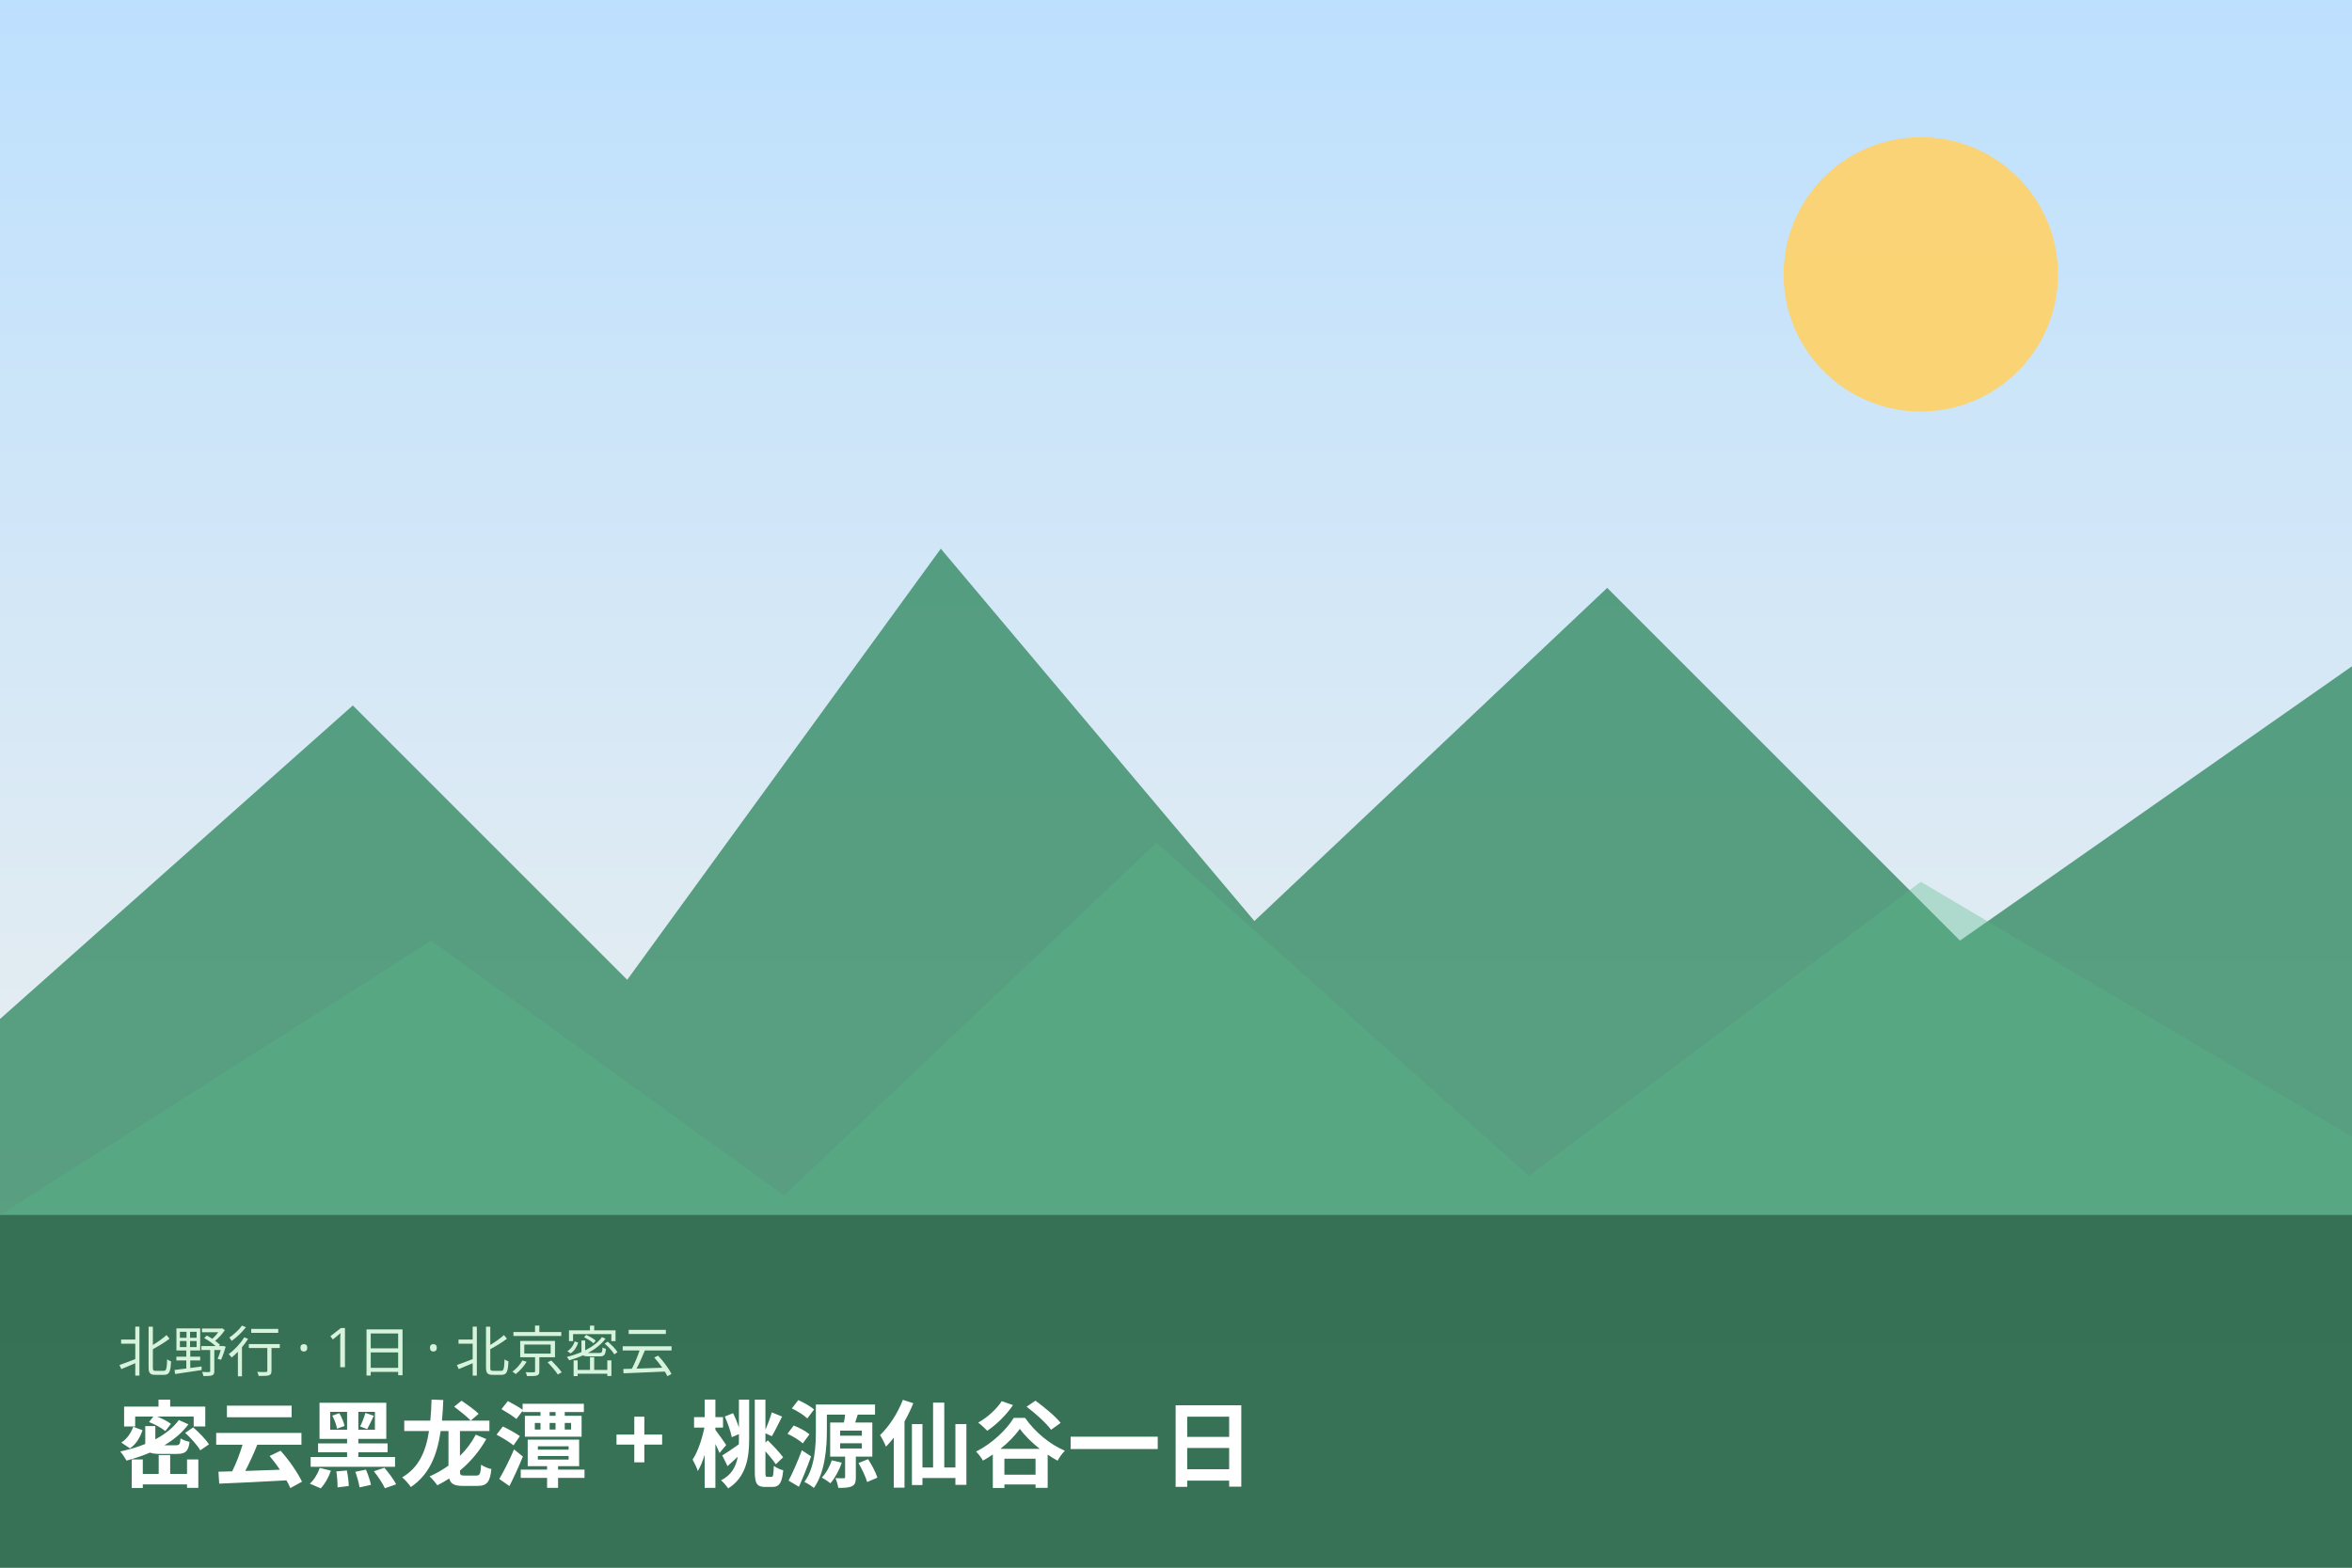
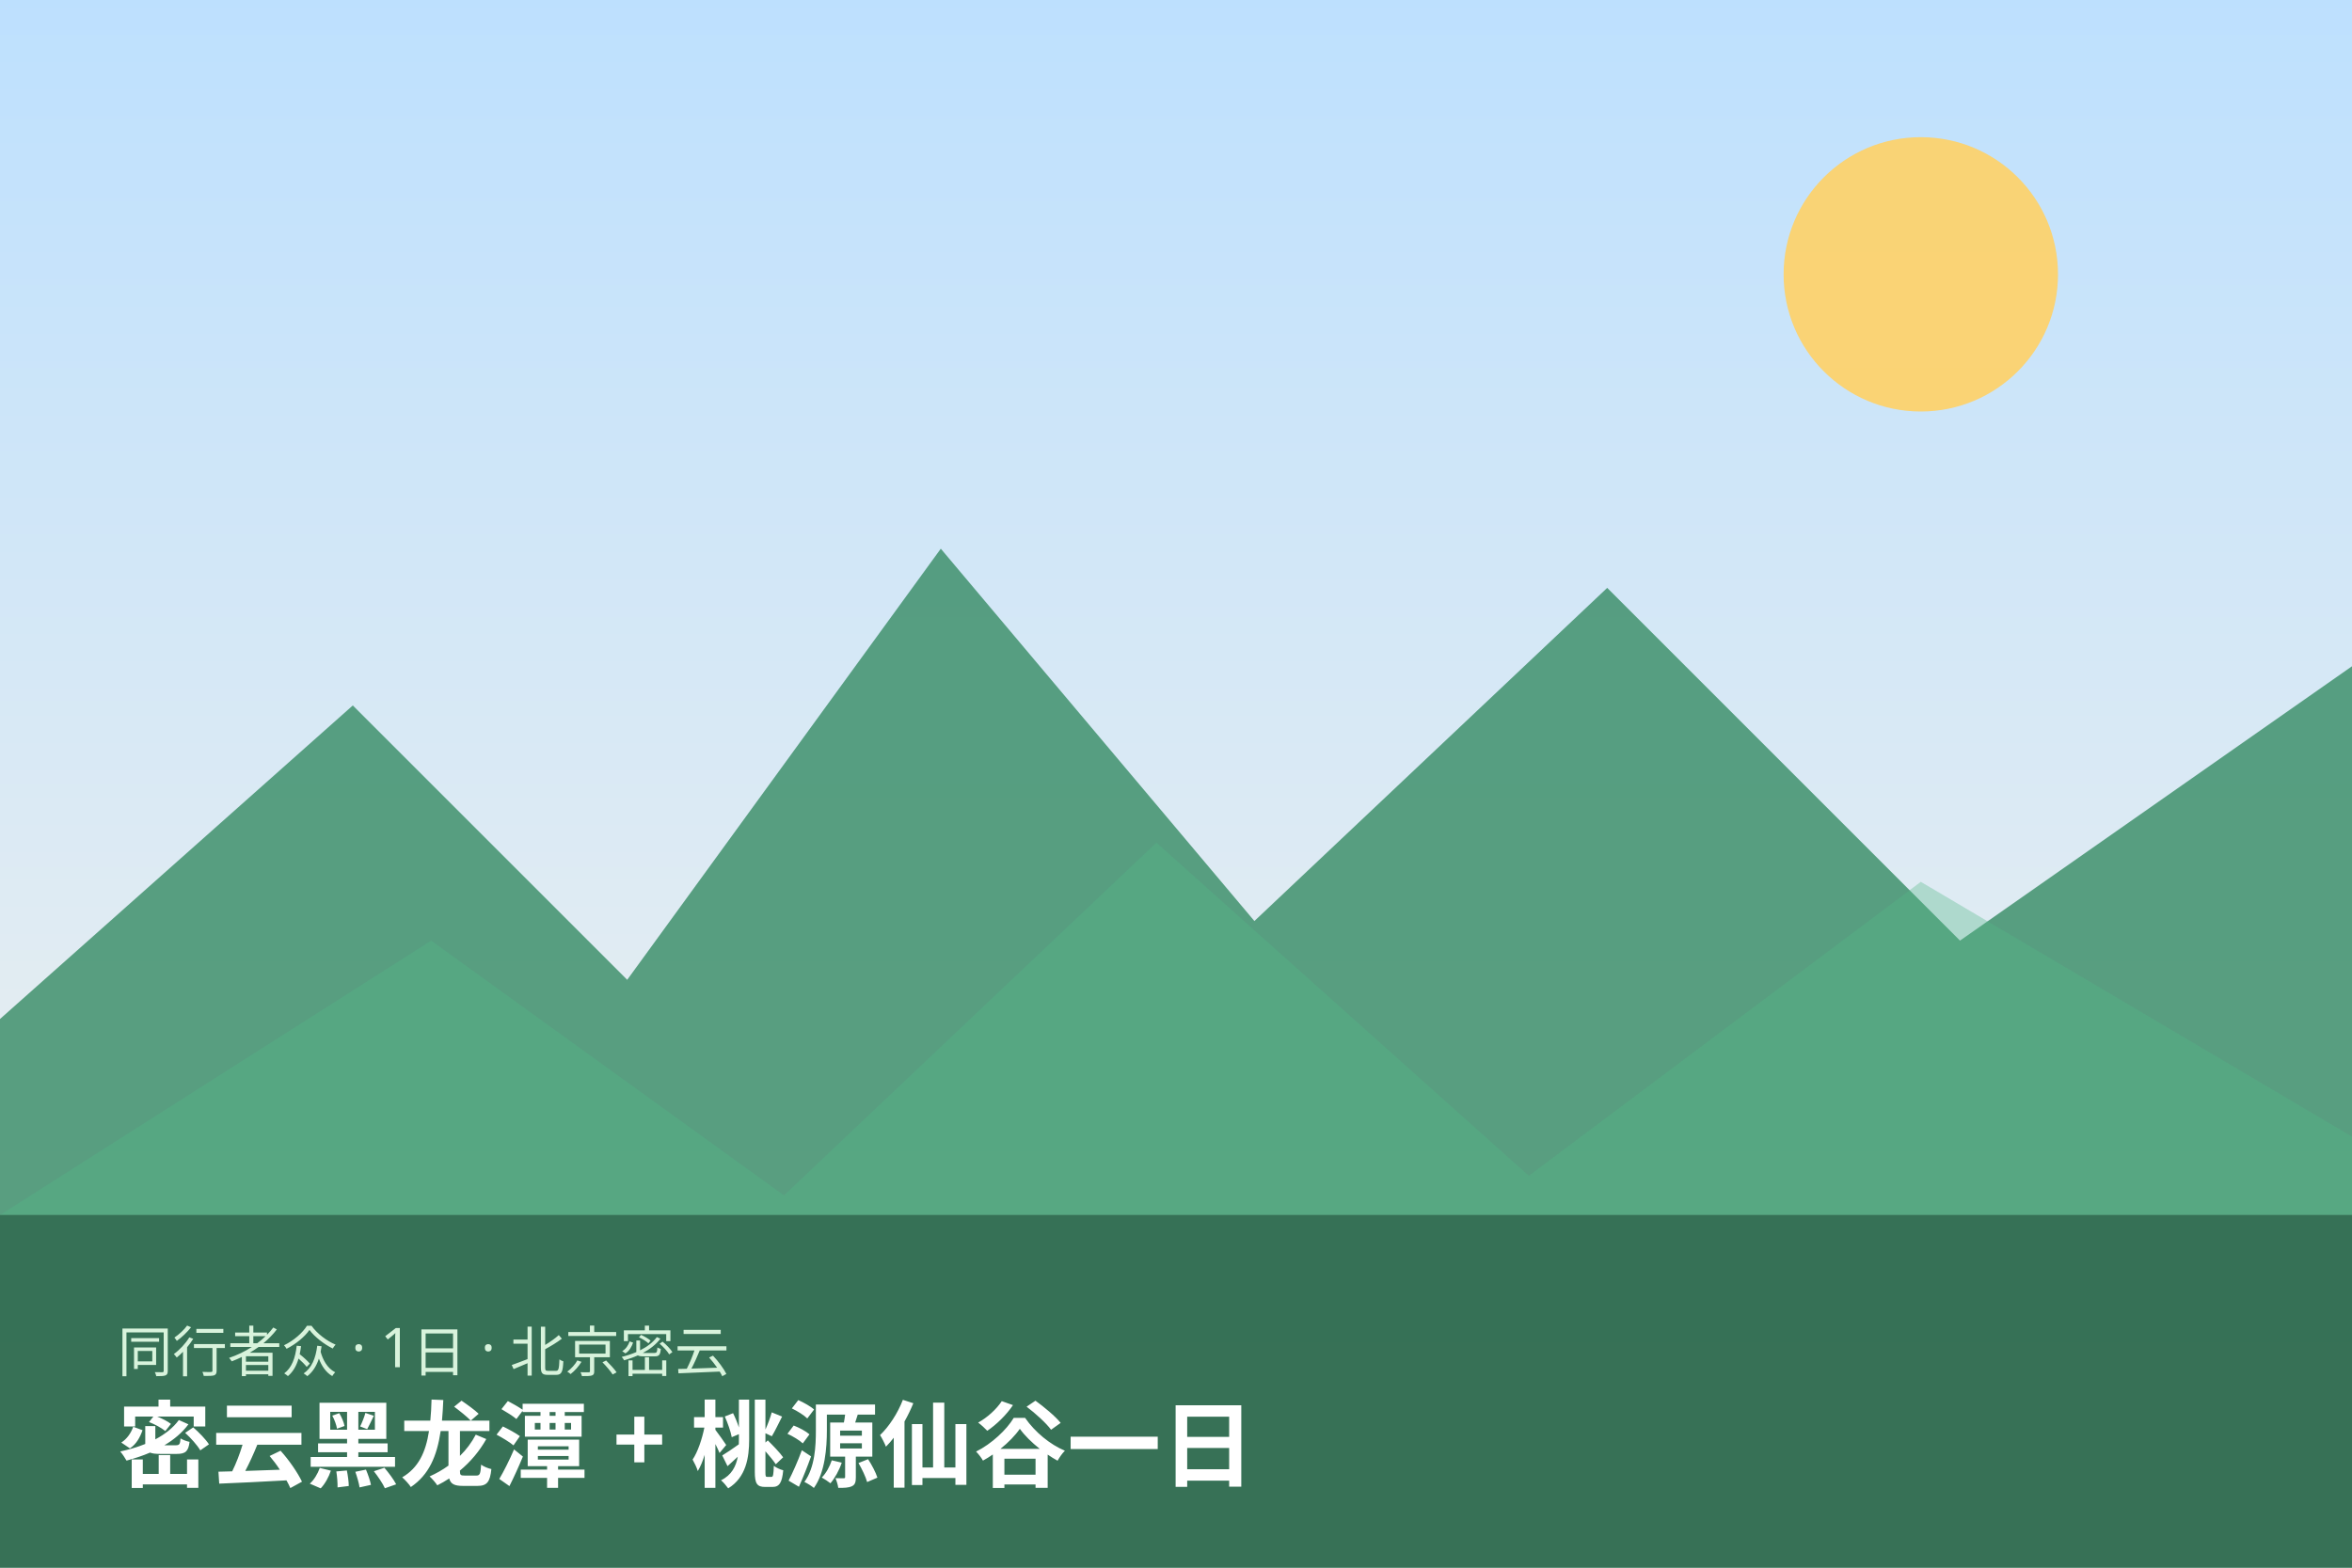
<svg xmlns="http://www.w3.org/2000/svg" width="1200" height="800" viewBox="0 0 1200 800">
  <defs>
    <linearGradient id="sky" x1="0" y1="0" x2="0" y2="1">
      <stop offset="0%" stop-color="#bde0fe" />
      <stop offset="100%" stop-color="#f7f3eb" />
    </linearGradient>
  </defs>
  <rect width="1200" height="800" fill="url(#sky)" />
  <circle cx="980" cy="140" r="70" fill="#ffd166" opacity="0.9" />
  <path d="M0 520 L180 360 L320 500 L480 280 L640 470 L820 300 L1000 480 L1200 340 L1200 800 L0 800 Z" fill="#40916c" opacity="0.85" />
  <path d="M0 620 L220 480 L400 610 L590 430 L780 600 L980 450 L1200 580 L1200 800 L0 800 Z" fill="#52b788" opacity="0.35" />
  <rect x="0" y="620" width="1200" height="180" fill="#1b4332" opacity="0.55" />
-   <text x="60" y="700" font-family="PingFang SC, sans-serif" font-size="28" fill="#d8f3dc">北野行 · 1日 · 北京密云</text>
+   <text x="60" y="700" font-family="PingFang SC, sans-serif" font-size="28" fill="#d8f3dc">同行者众 · 1日 · 北京密云</text>
  <text x="60" y="755" font-family="PingFang SC, sans-serif" font-size="48" font-weight="700" fill="#ffffff">密云黑龙潭 + 桃源仙谷一日</text>
</svg>
